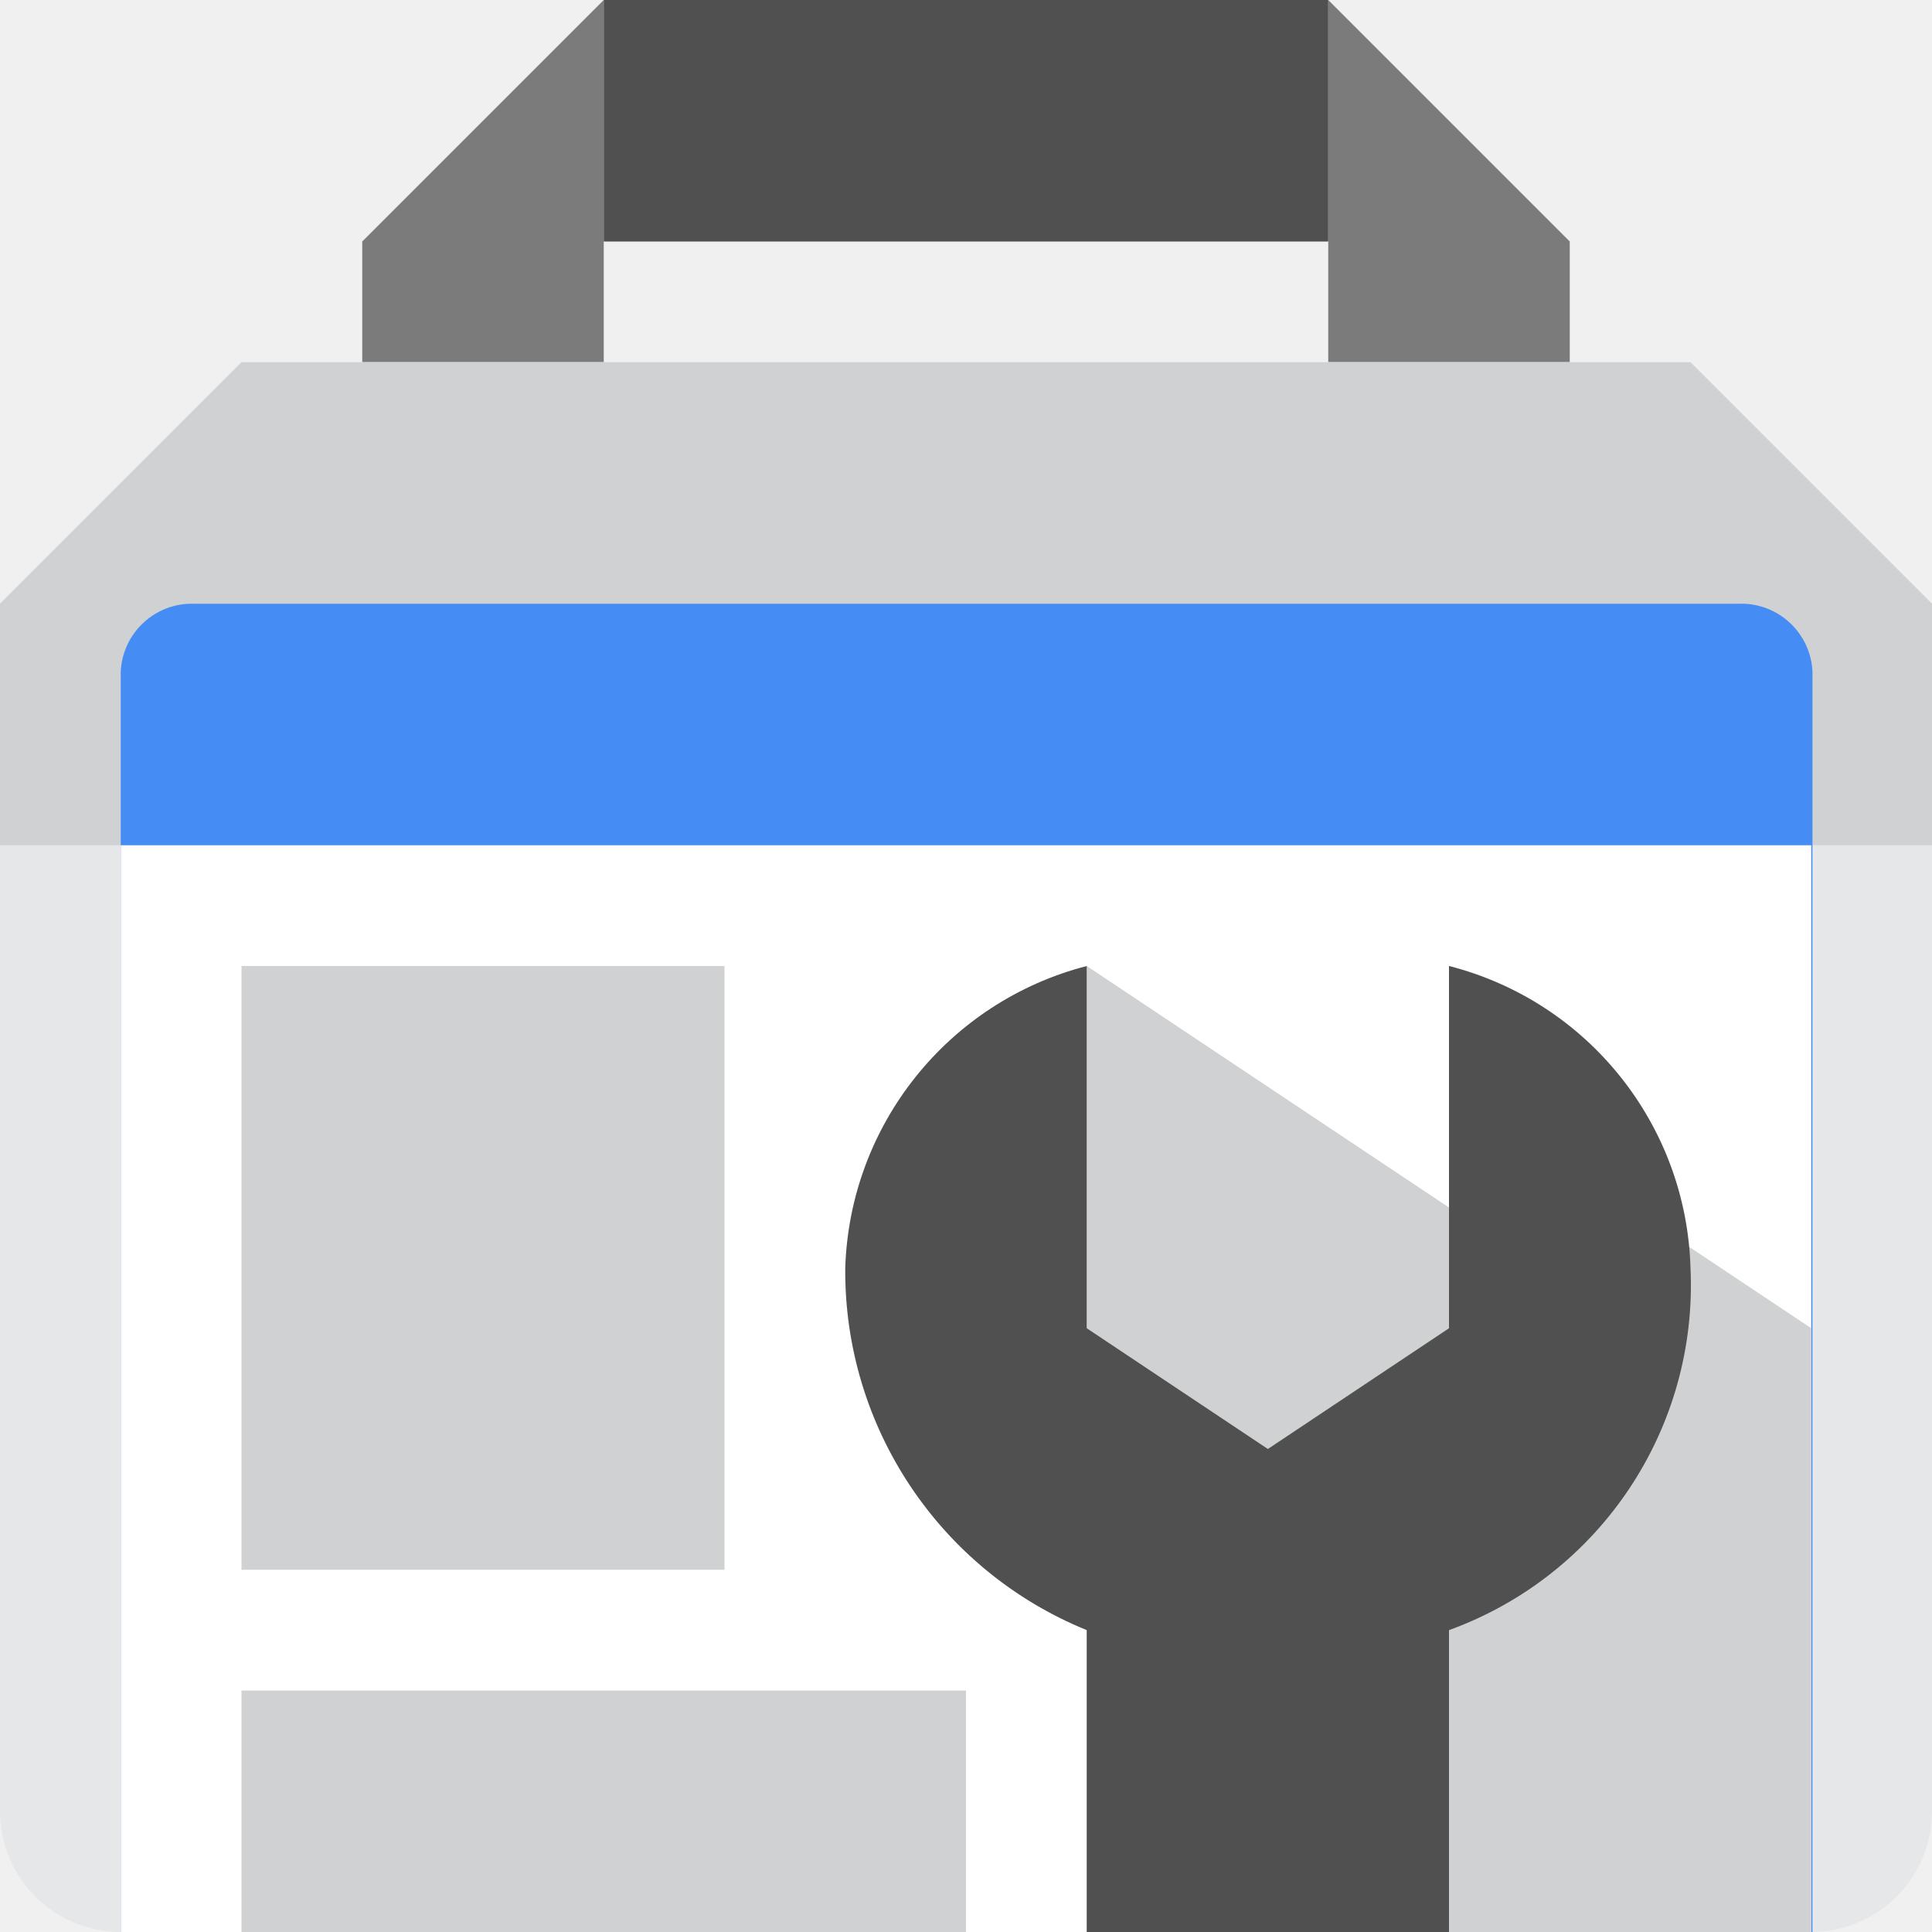
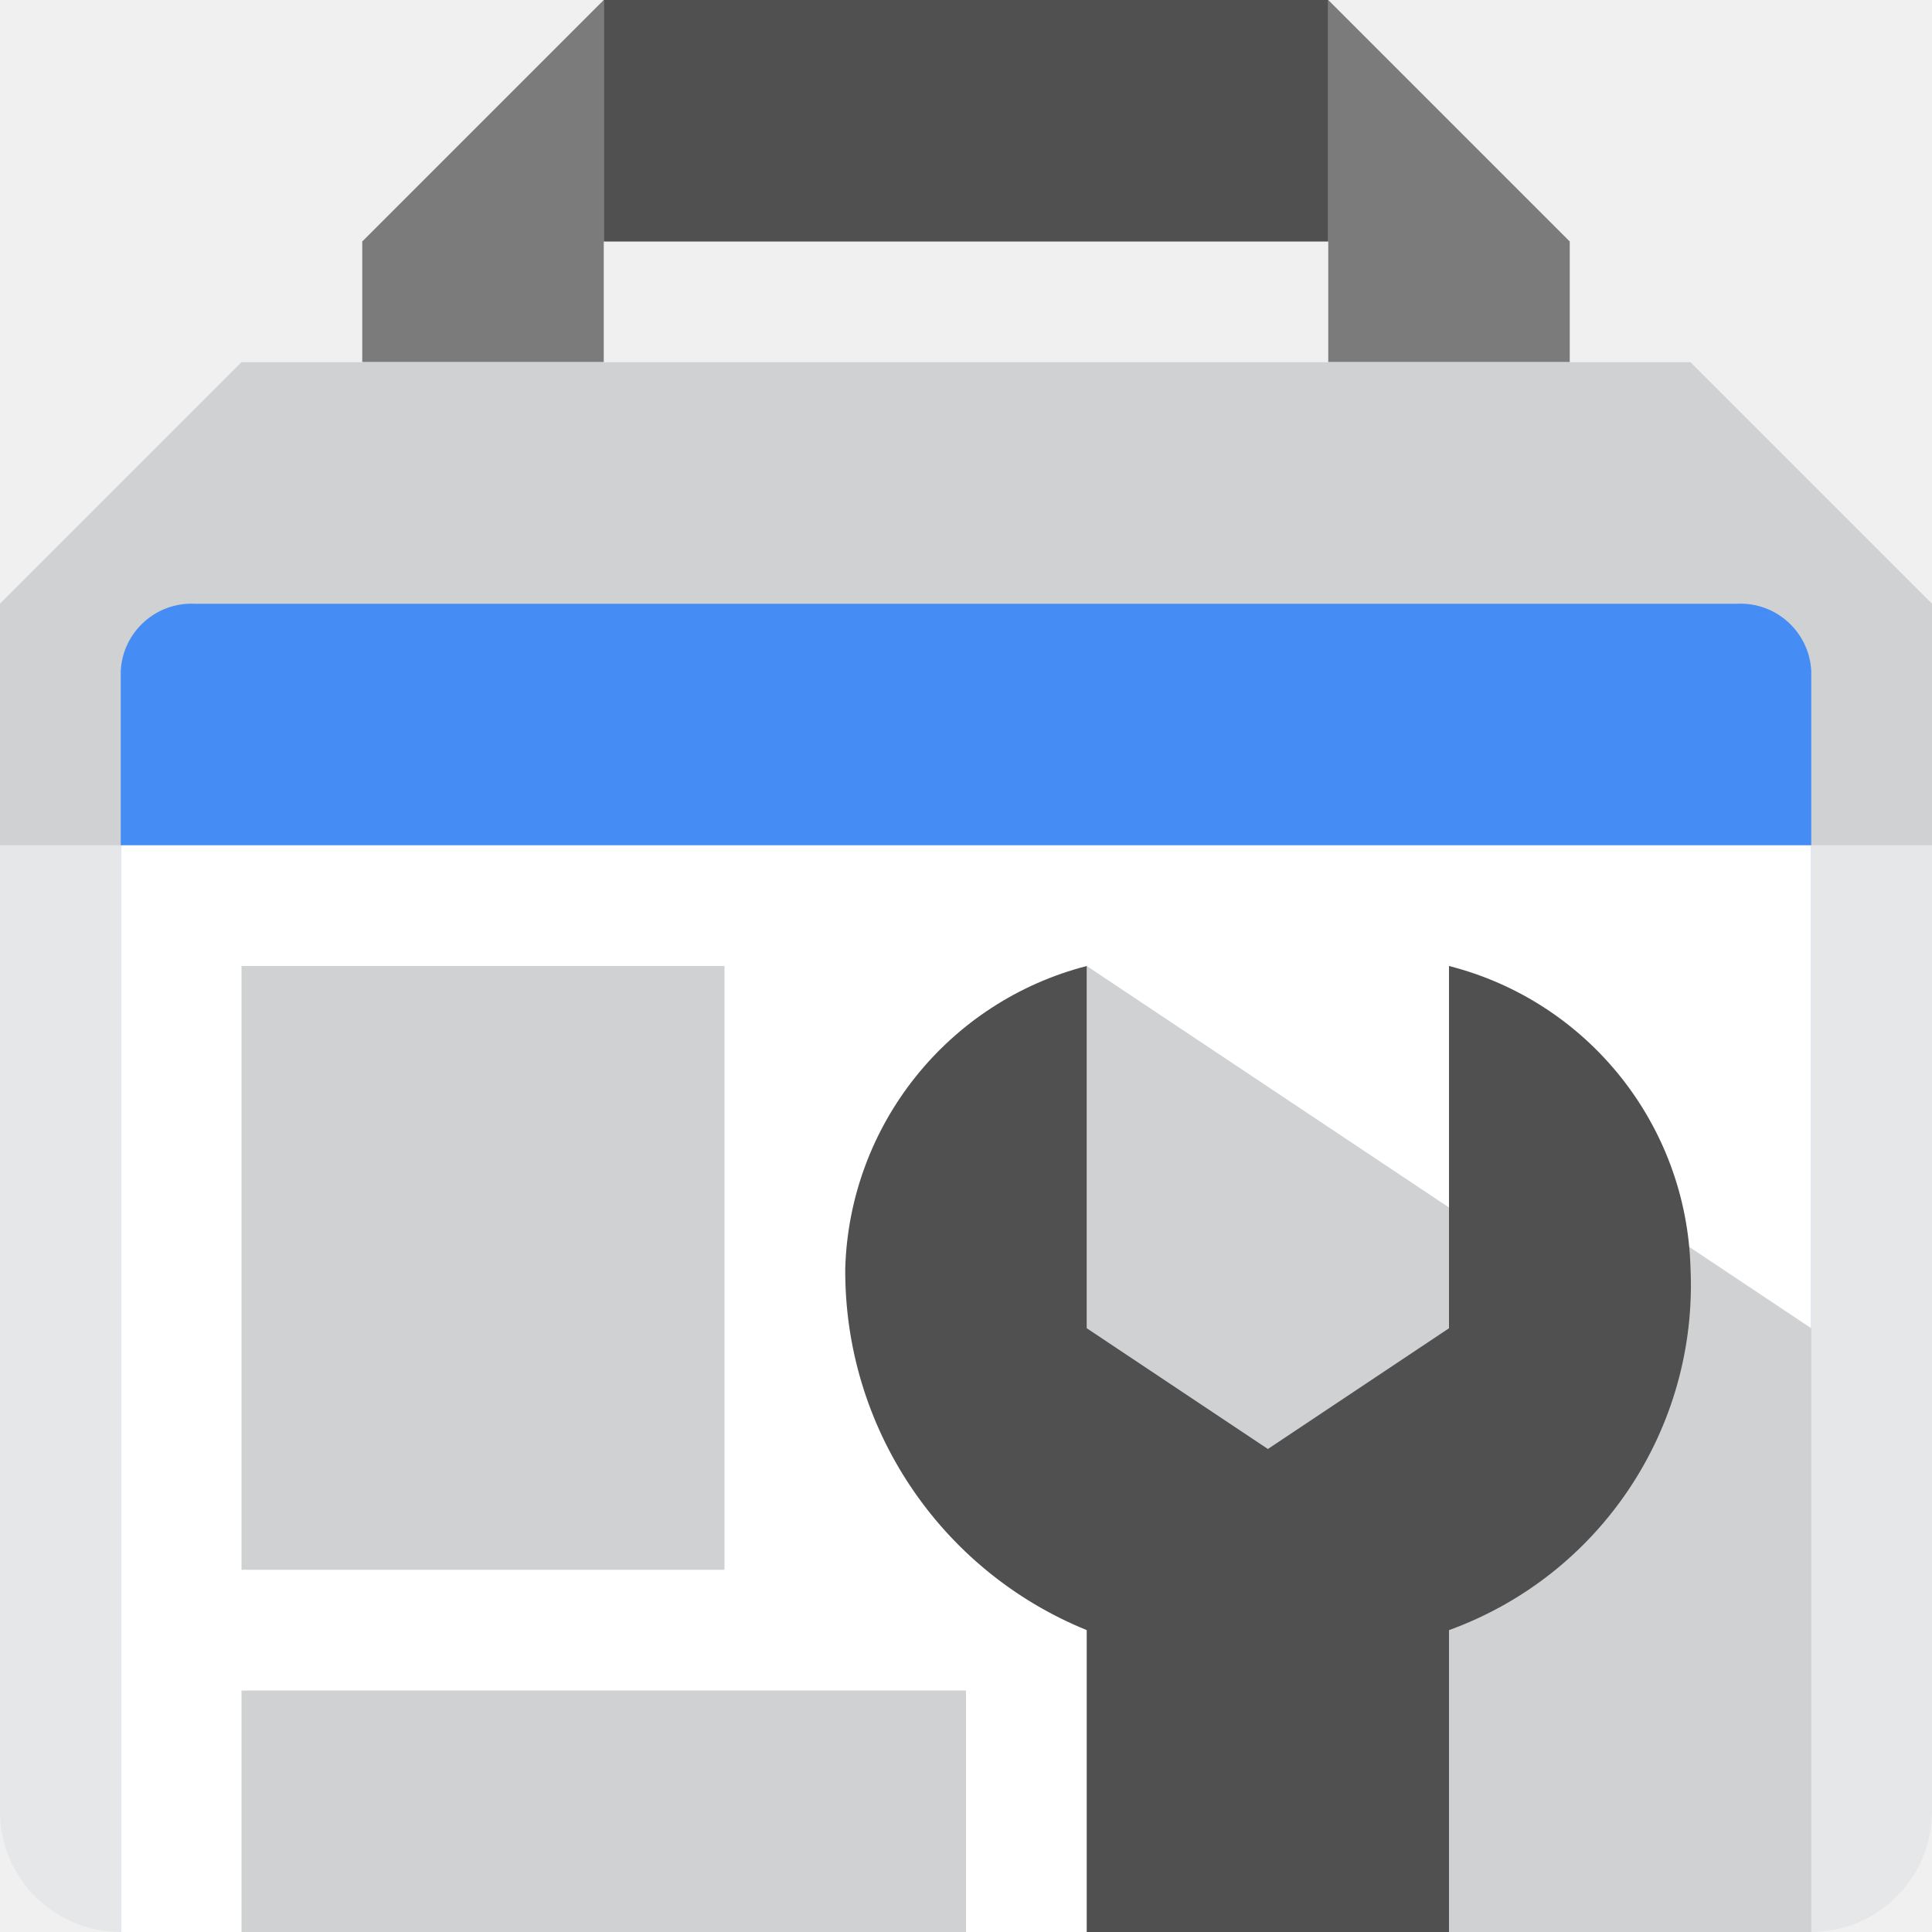
- <svg xmlns="http://www.w3.org/2000/svg" width="16" height="16">
+ <svg xmlns="http://www.w3.org/2000/svg" width="16" height="16" viewBox="0 0 16 16">
  <path fill-rule="evenodd" clip-rule="evenodd" d="m3 2 2-2v3H3V2Zm10 0-2-2v3h2V2Z" fill="#7B7B7B" />
  <path fill-rule="evenodd" clip-rule="evenodd" d="m0 5 2-2h12l2 2v10a1 1 0 0 1-1 1H1a1 1 0 0 1-1-1V5Z" fill="#E6E7E8" />
  <path fill-rule="evenodd" clip-rule="evenodd" d="M0 7V5l2-2h12l2 2v2H0Z" fill="#D0D1D2" />
-   <path fill-rule="evenodd" clip-rule="evenodd" d="M1 16V5.56A.59.59 0 0 1 1.61 5H14.4a.59.59 0 0 1 .61.56V16H1Z" fill="#458CF5" />
+   <path fill-rule="evenodd" clip-rule="evenodd" d="M1 16V5.556A.587.587 0 0 1 1.614 5h12.772a.587.587 0 0 1 .614.556V16H1Z" fill="#458CF5" />
  <path d="M1 7h14v9H1V7Z" fill="#fff" />
  <path fill-rule="evenodd" clip-rule="evenodd" d="m9 8 3 2V9l3 2v5H9V8Zm-7 5h4V8H2v5Zm0 3h6v-2H2v2Z" fill="#D0D1D2" />
-   <path d="M11 0H5v2h6V0ZM9 13.5V16h3v-2.5a3.04 3.04 0 0 0 2-3A2.66 2.66 0 0 0 12 8v3l-1.5 1L9 11V8a2.67 2.67 0 0 0-2 2.5 3.21 3.21 0 0 0 2 3Z" fill="#505050" />
+   <path d="M11 0H5v2h6V0ZM9 13.5V16h3v-2.5a3.04 3.04 0 0 0 2-3A2.657 2.657 0 0 0 12 8v3l-1.5 1L9 11V8a2.668 2.668 0 0 0-2 2.5 3.21 3.21 0 0 0 2 3Z" fill="#505050" />
</svg>
